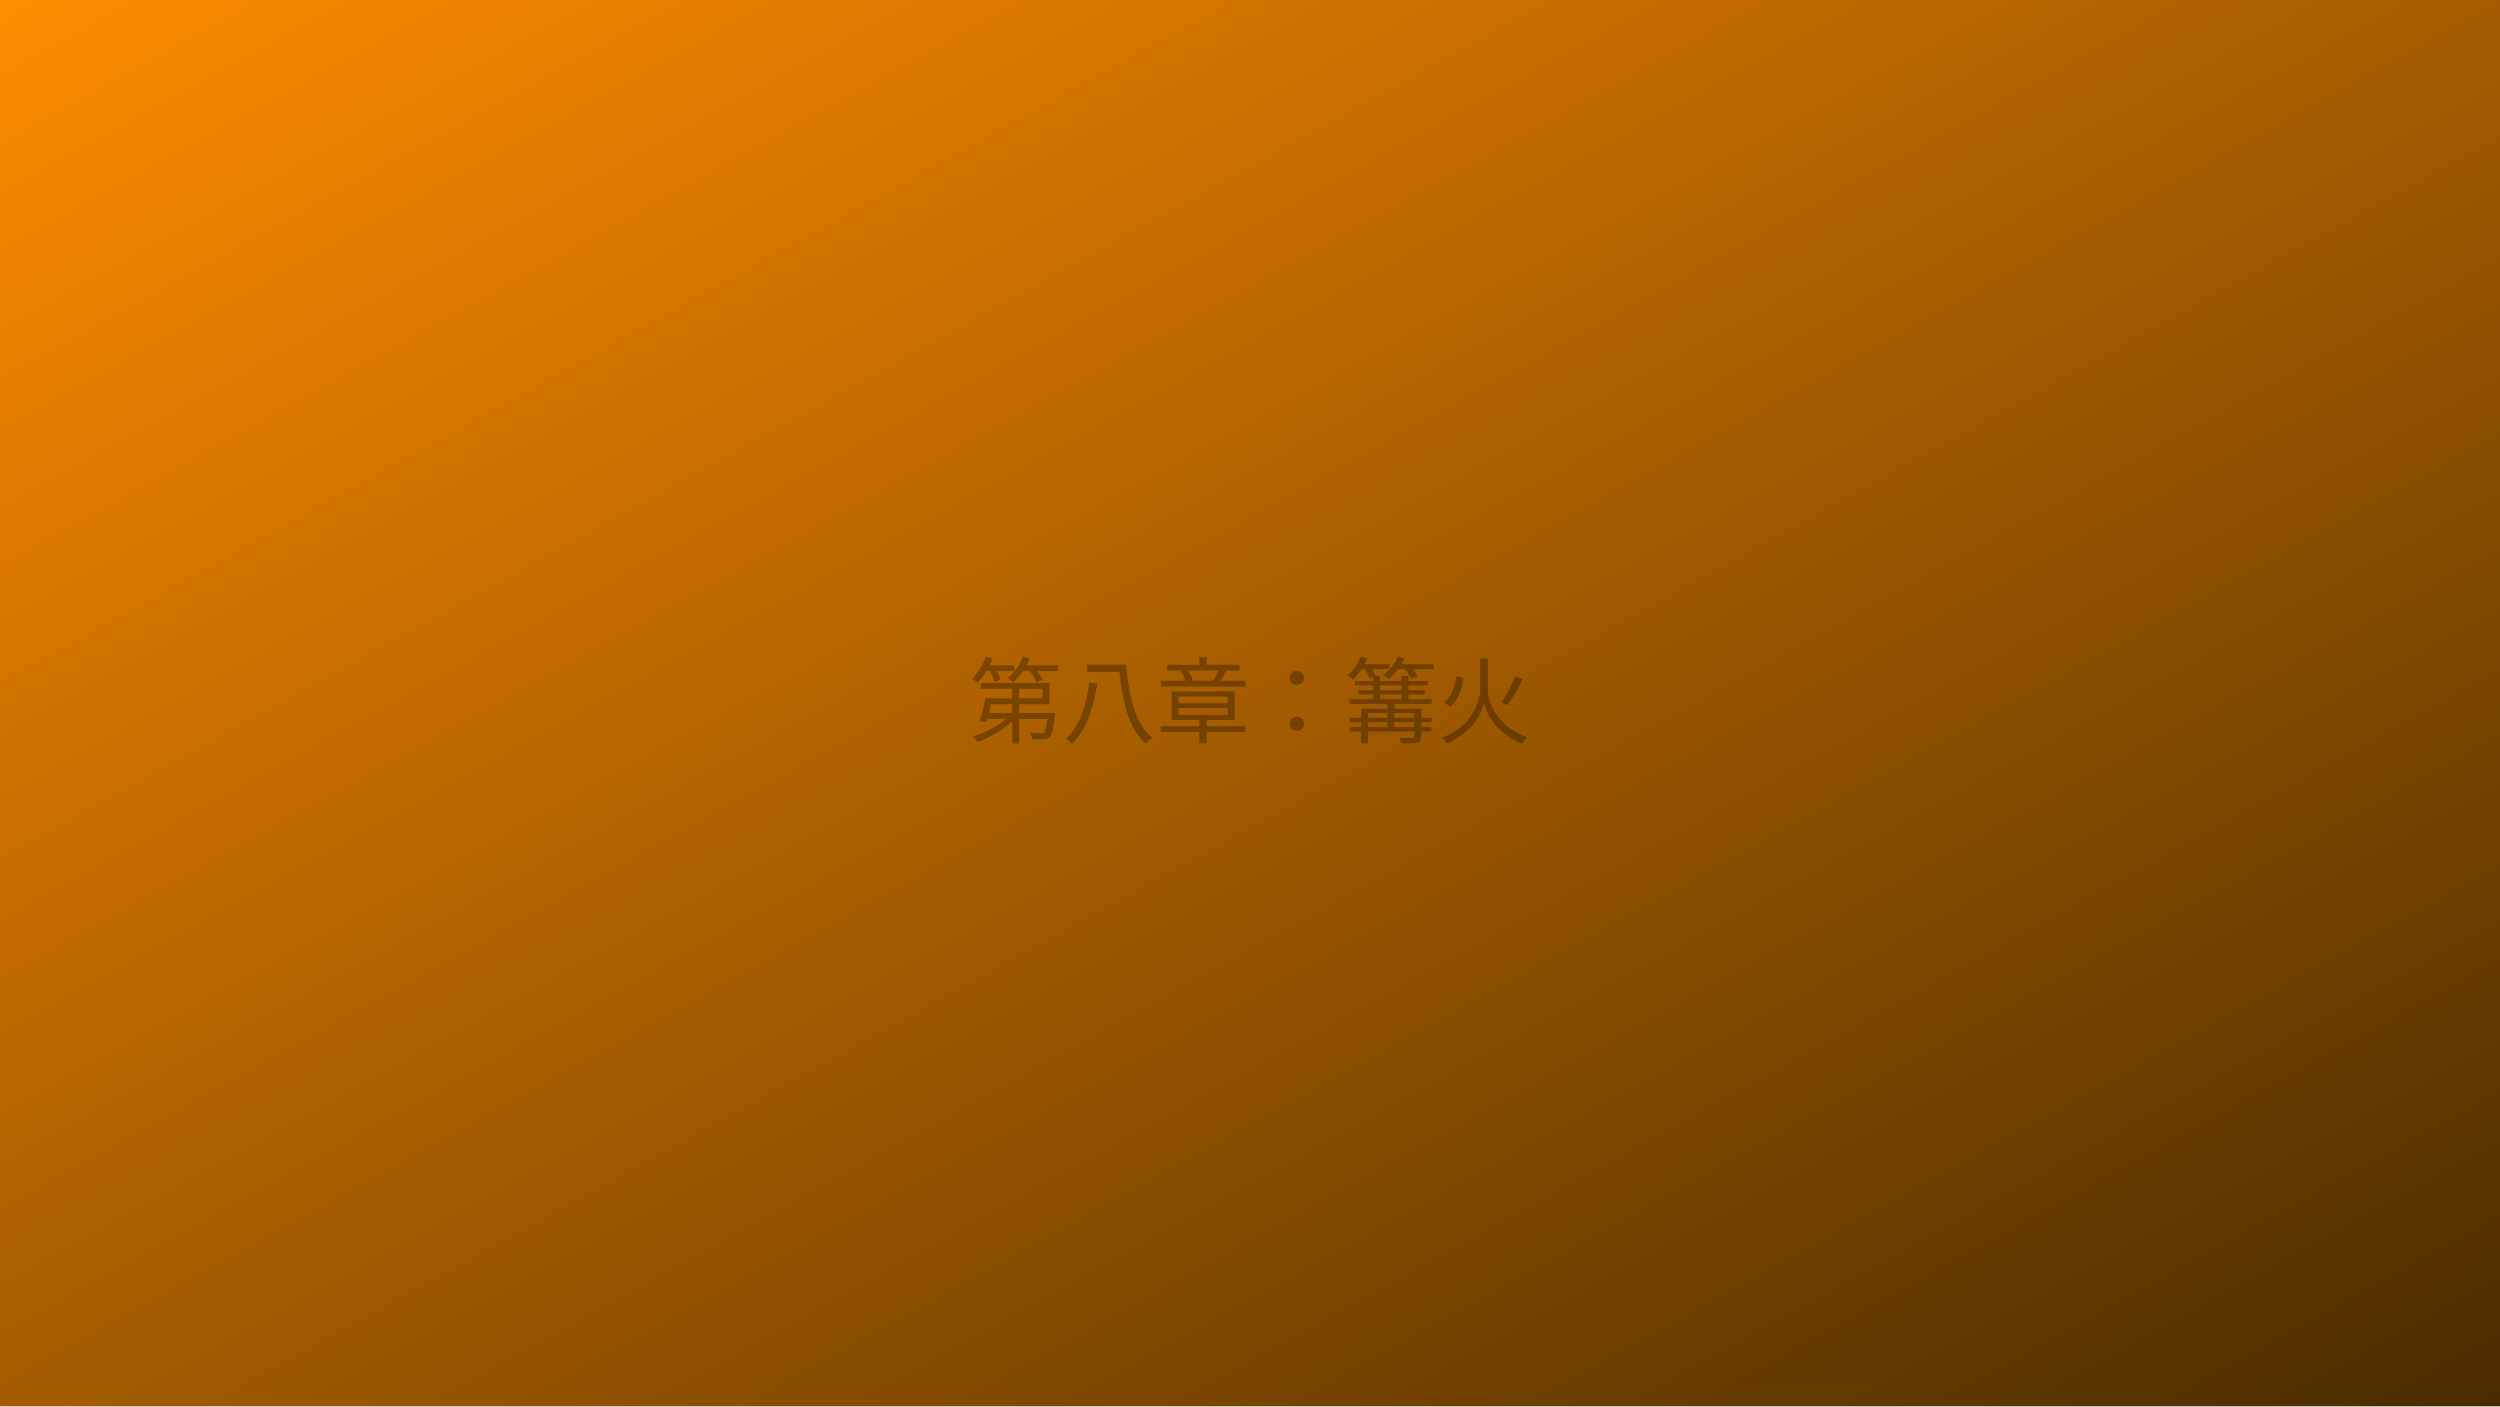
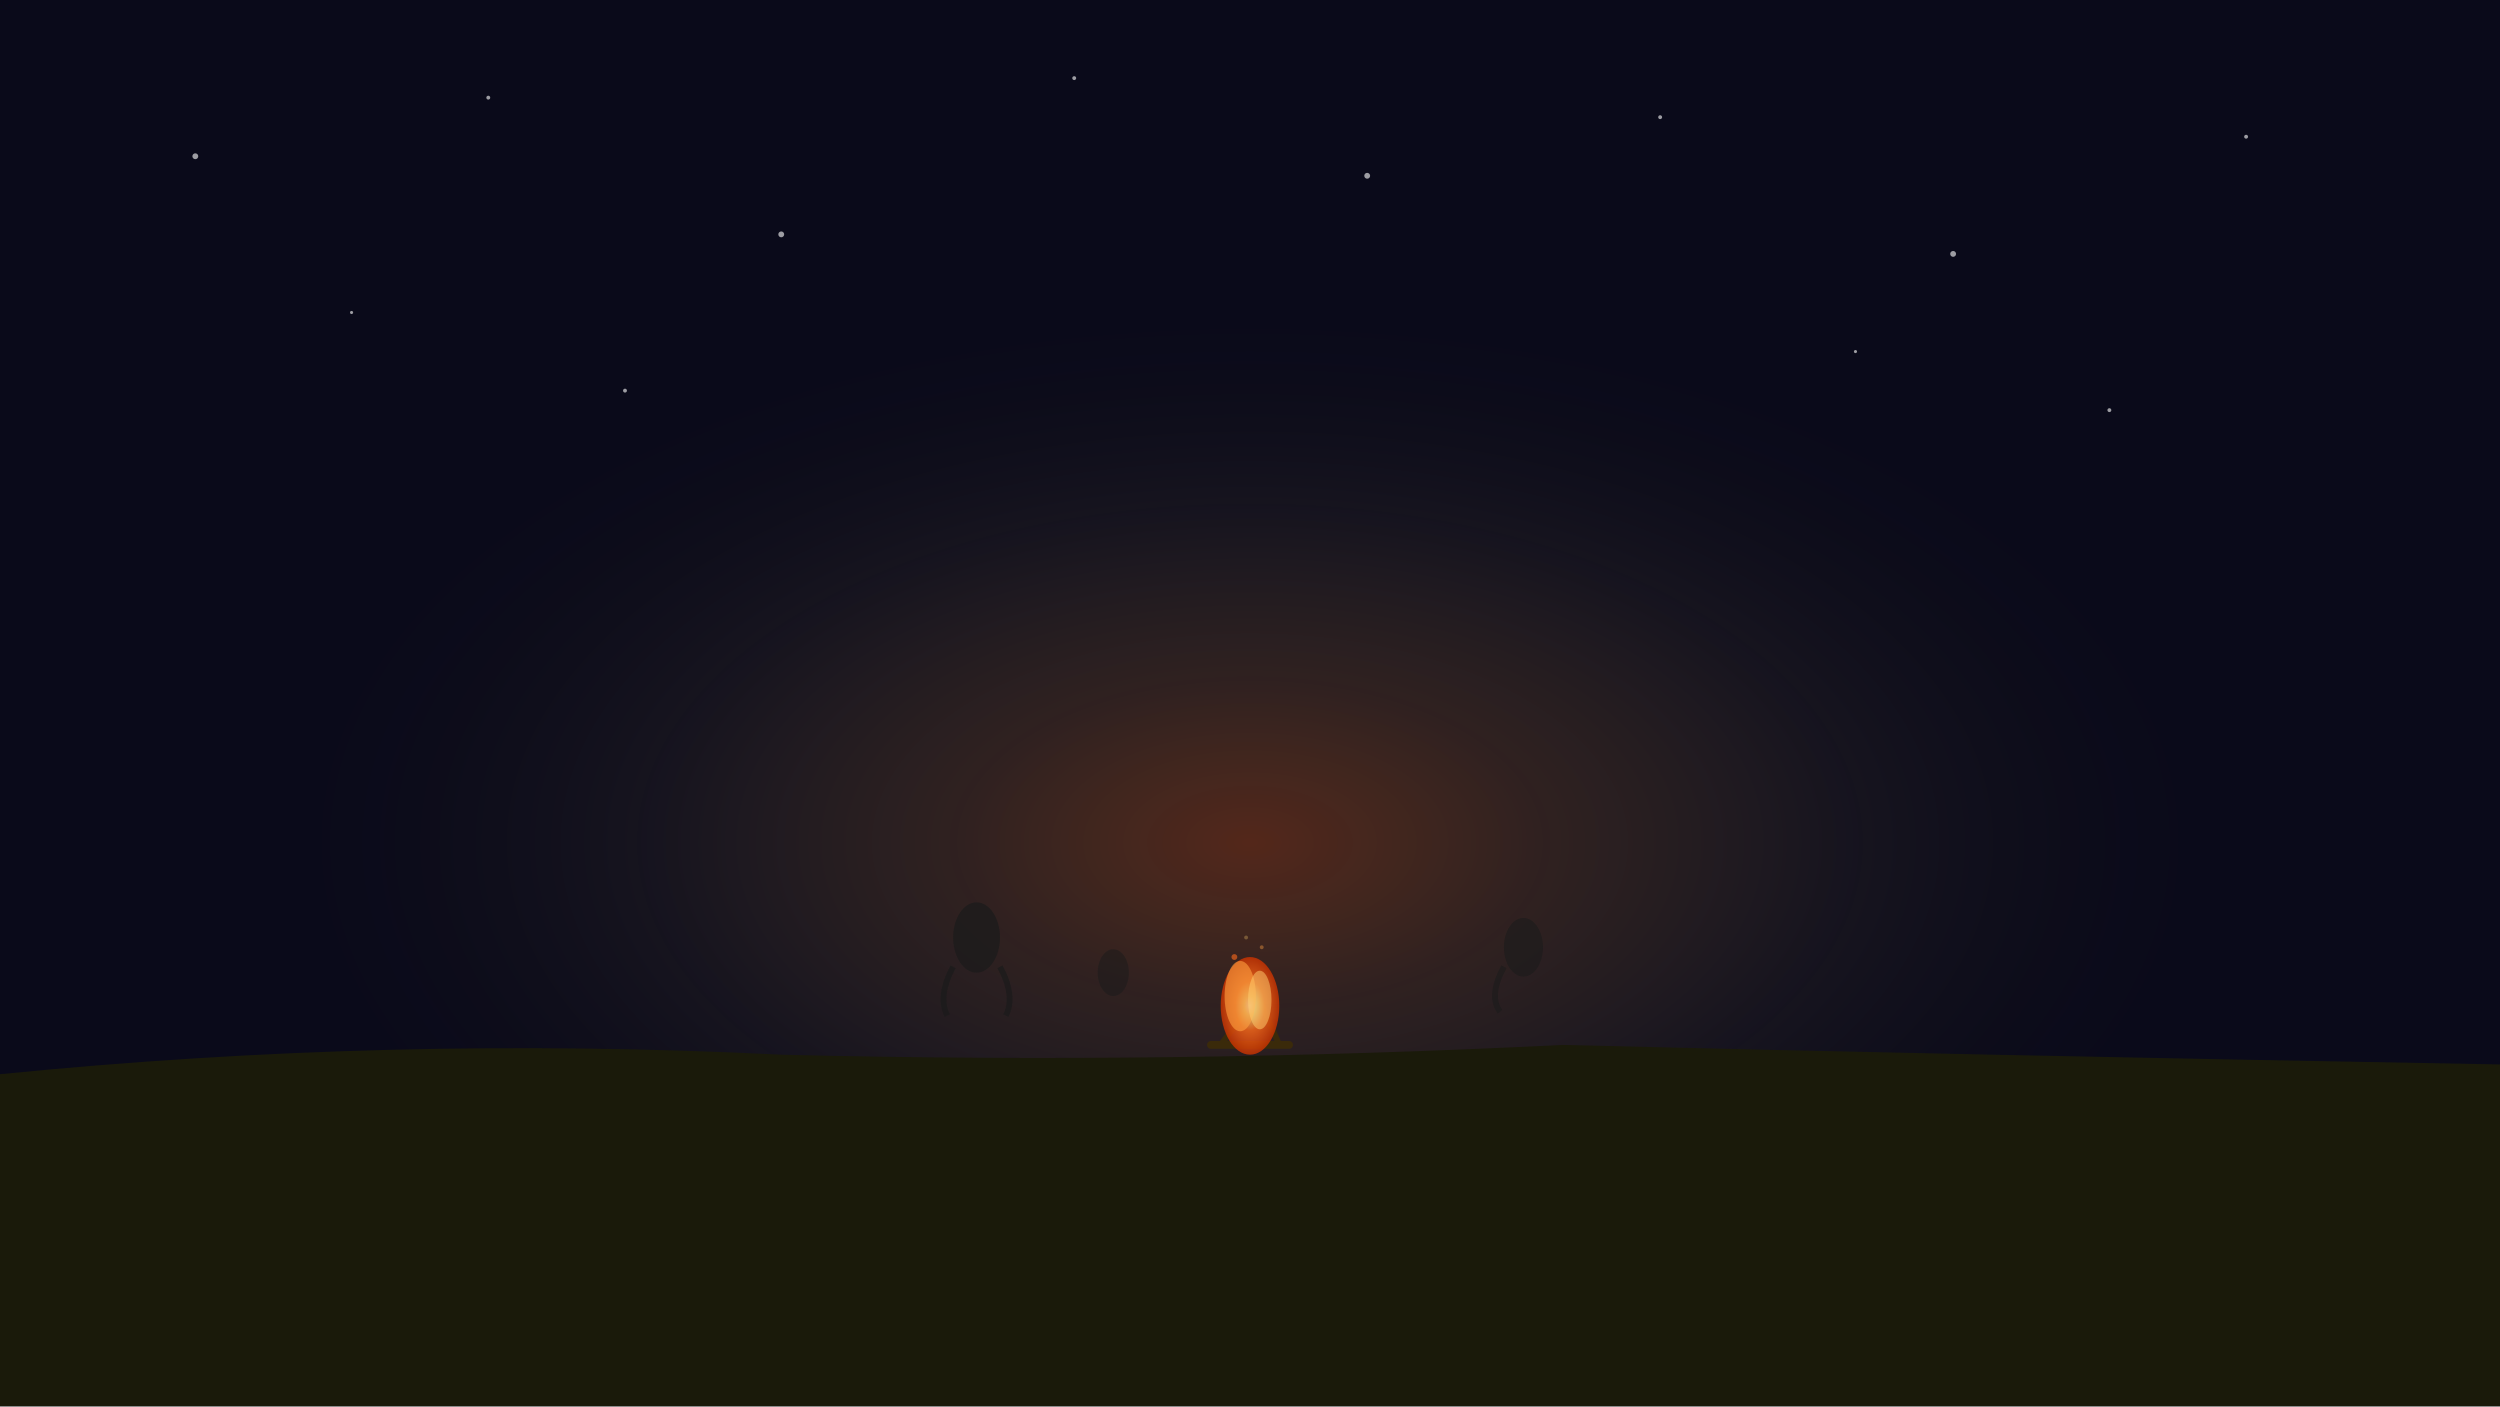
<svg xmlns="http://www.w3.org/2000/svg" width="1280" height="720">
  <defs>
-     <linearGradient id="bg" x1="0%" y1="0%" x2="100%" y2="100%">
-       <stop offset="0%" style="stop-color:#FF8C00;stop-opacity:1" />
-       <stop offset="100%" style="stop-color:#4A2C00;stop-opacity:1" />
-     </linearGradient>
+     <radialGradient id="firelight" cx="50%" cy="60%" r="40%">
+       <stop offset="0%" stop-color="#FF6A1A" stop-opacity="0.3" />
+       <stop offset="30%" stop-color="#FFA040" stop-opacity="0.15" />
+       <stop offset="60%" stop-color="#FFD070" stop-opacity="0.05" />
+       <stop offset="100%" stop-color="#000000" stop-opacity="0" />
+     </radialGradient>
+     <radialGradient id="fire-core" cx="50%" cy="50%" r="50%">
+       <stop offset="0%" stop-color="#FFFFFF" />
+       <stop offset="20%" stop-color="#FFD070" />
+       <stop offset="50%" stop-color="#FF6A1A" />
+       <stop offset="100%" stop-color="#CC3300" />
+     </radialGradient>
  </defs>
-   <rect width="1280" height="720" fill="url(#bg)" />
-   <text x="640" y="360" font-family="serif" font-size="48" fill="rgba(0,0,0,0.3)" text-anchor="middle" dominant-baseline="middle">第八章：篝火</text>
+   <rect width="1280" height="720" fill="#0A0A1A" />
+   <g fill="white" opacity="0.6">
+     <circle cx="100" cy="80" r="1.5" />
+     <circle cx="250" cy="50" r="1" />
+     <circle cx="400" cy="120" r="1.5" />
+     <circle cx="550" cy="40" r="1" />
+     <circle cx="700" cy="90" r="1.5" />
+     <circle cx="850" cy="60" r="1" />
+     <circle cx="1000" cy="130" r="1.5" />
+     <circle cx="1150" cy="70" r="1" />
+     <circle cx="180" cy="160" r="0.8" />
+     <circle cx="320" cy="200" r="1" />
+     <circle cx="950" cy="180" r="0.8" />
+     <circle cx="1080" cy="210" r="1" />
+   </g>
+   <rect width="1280" height="720" fill="url(#firelight)" />
+   <path d="M0 550 Q200 530 400 540 Q600 545 800 535 Q1000 540 1280 545 L1280 720 L0 720Z" fill="#1A1A0A" />
+   <g transform="translate(640, 520)">
+     <line x1="-20" y1="15" x2="20" y2="15" stroke="#3A2A0A" stroke-width="4" stroke-linecap="round" />
+     <line x1="-15" y1="15" x2="0" y2="-5" stroke="#3A2A0A" stroke-width="3" stroke-linecap="round" />
+     <line x1="15" y1="15" x2="5" y2="-8" stroke="#3A2A0A" stroke-width="3" stroke-linecap="round" />
+     <ellipse cx="0" cy="-5" rx="15" ry="25" fill="url(#fire-core)" opacity="0.8" />
+     <ellipse cx="-5" cy="-10" rx="8" ry="18" fill="#FFA040" opacity="0.6" />
+     <ellipse cx="5" cy="-8" rx="6" ry="15" fill="#FFD070" opacity="0.5" />
+     <circle cx="-8" cy="-30" r="1.5" fill="#FF6A1A" opacity="0.6" />
+     <circle cx="6" cy="-35" r="1" fill="#FFA040" opacity="0.4" />
+     <circle cx="-2" cy="-40" r="1" fill="#FFD070" opacity="0.3" />
+   </g>
+   <g transform="translate(500, 500)" fill="#1A1A1A" opacity="0.7">
+     <ellipse cx="0" cy="-20" rx="12" ry="18" />
+     <path d="M-12 -5 Q-20 10 -15 20" stroke="#1A1A1A" stroke-width="3" fill="none" />
+     <path d="M12 -5 Q20 10 15 20" stroke="#1A1A1A" stroke-width="3" fill="none" />
+   </g>
+   <g transform="translate(780, 500)" fill="#1A1A1A" opacity="0.6" transform-origin="780 500">
+     <ellipse cx="0" cy="-15" rx="10" ry="15" />
+     <path d="M-10 -5 Q-18 10 -12 18" stroke="#1A1A1A" stroke-width="3" fill="none" />
+   </g>
+   <g transform="translate(570, 510)" fill="#1A1A1A" opacity="0.5">
+     <ellipse cx="0" cy="-12" rx="8" ry="12" />
+   </g>
</svg>
